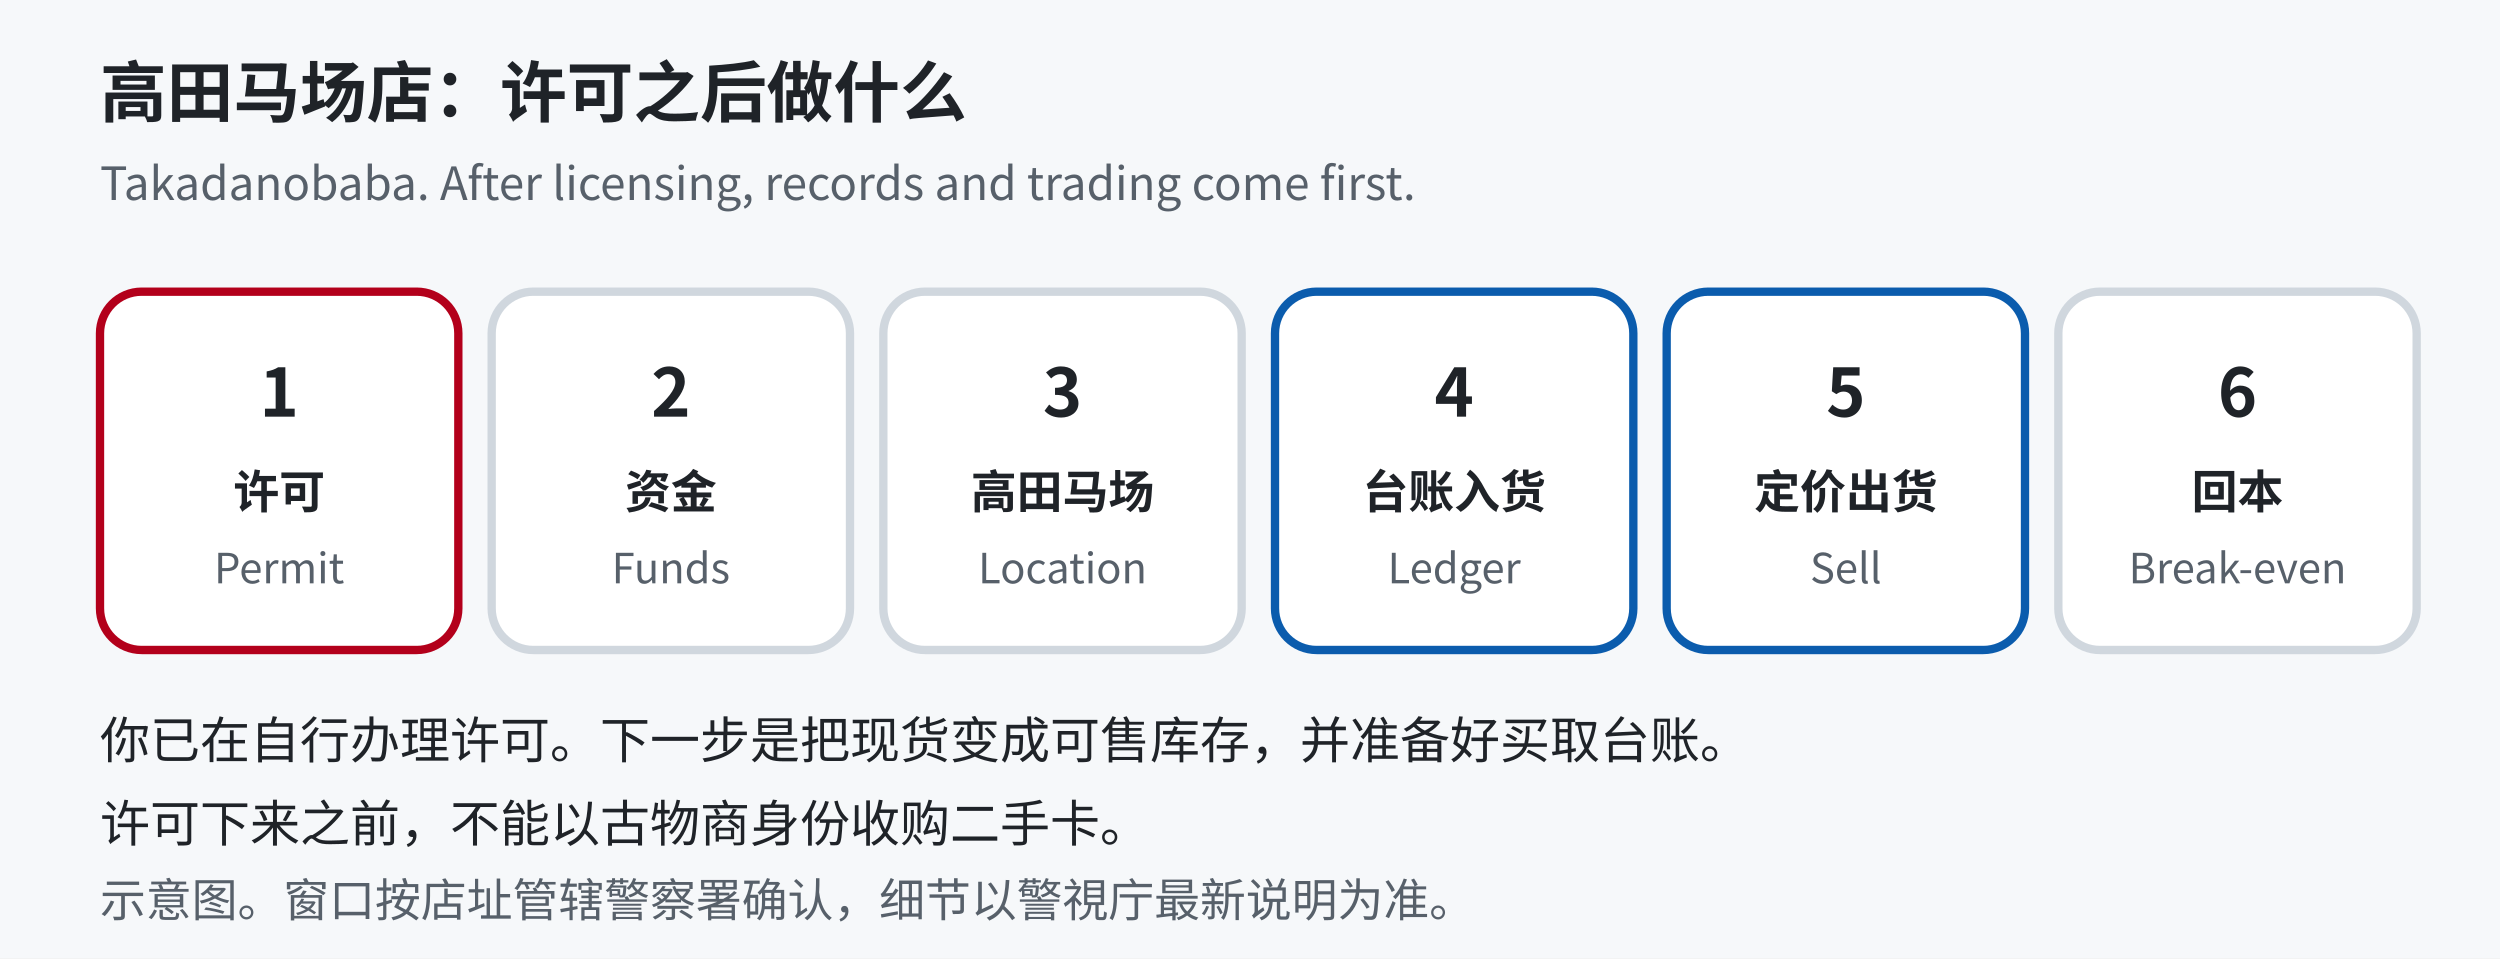
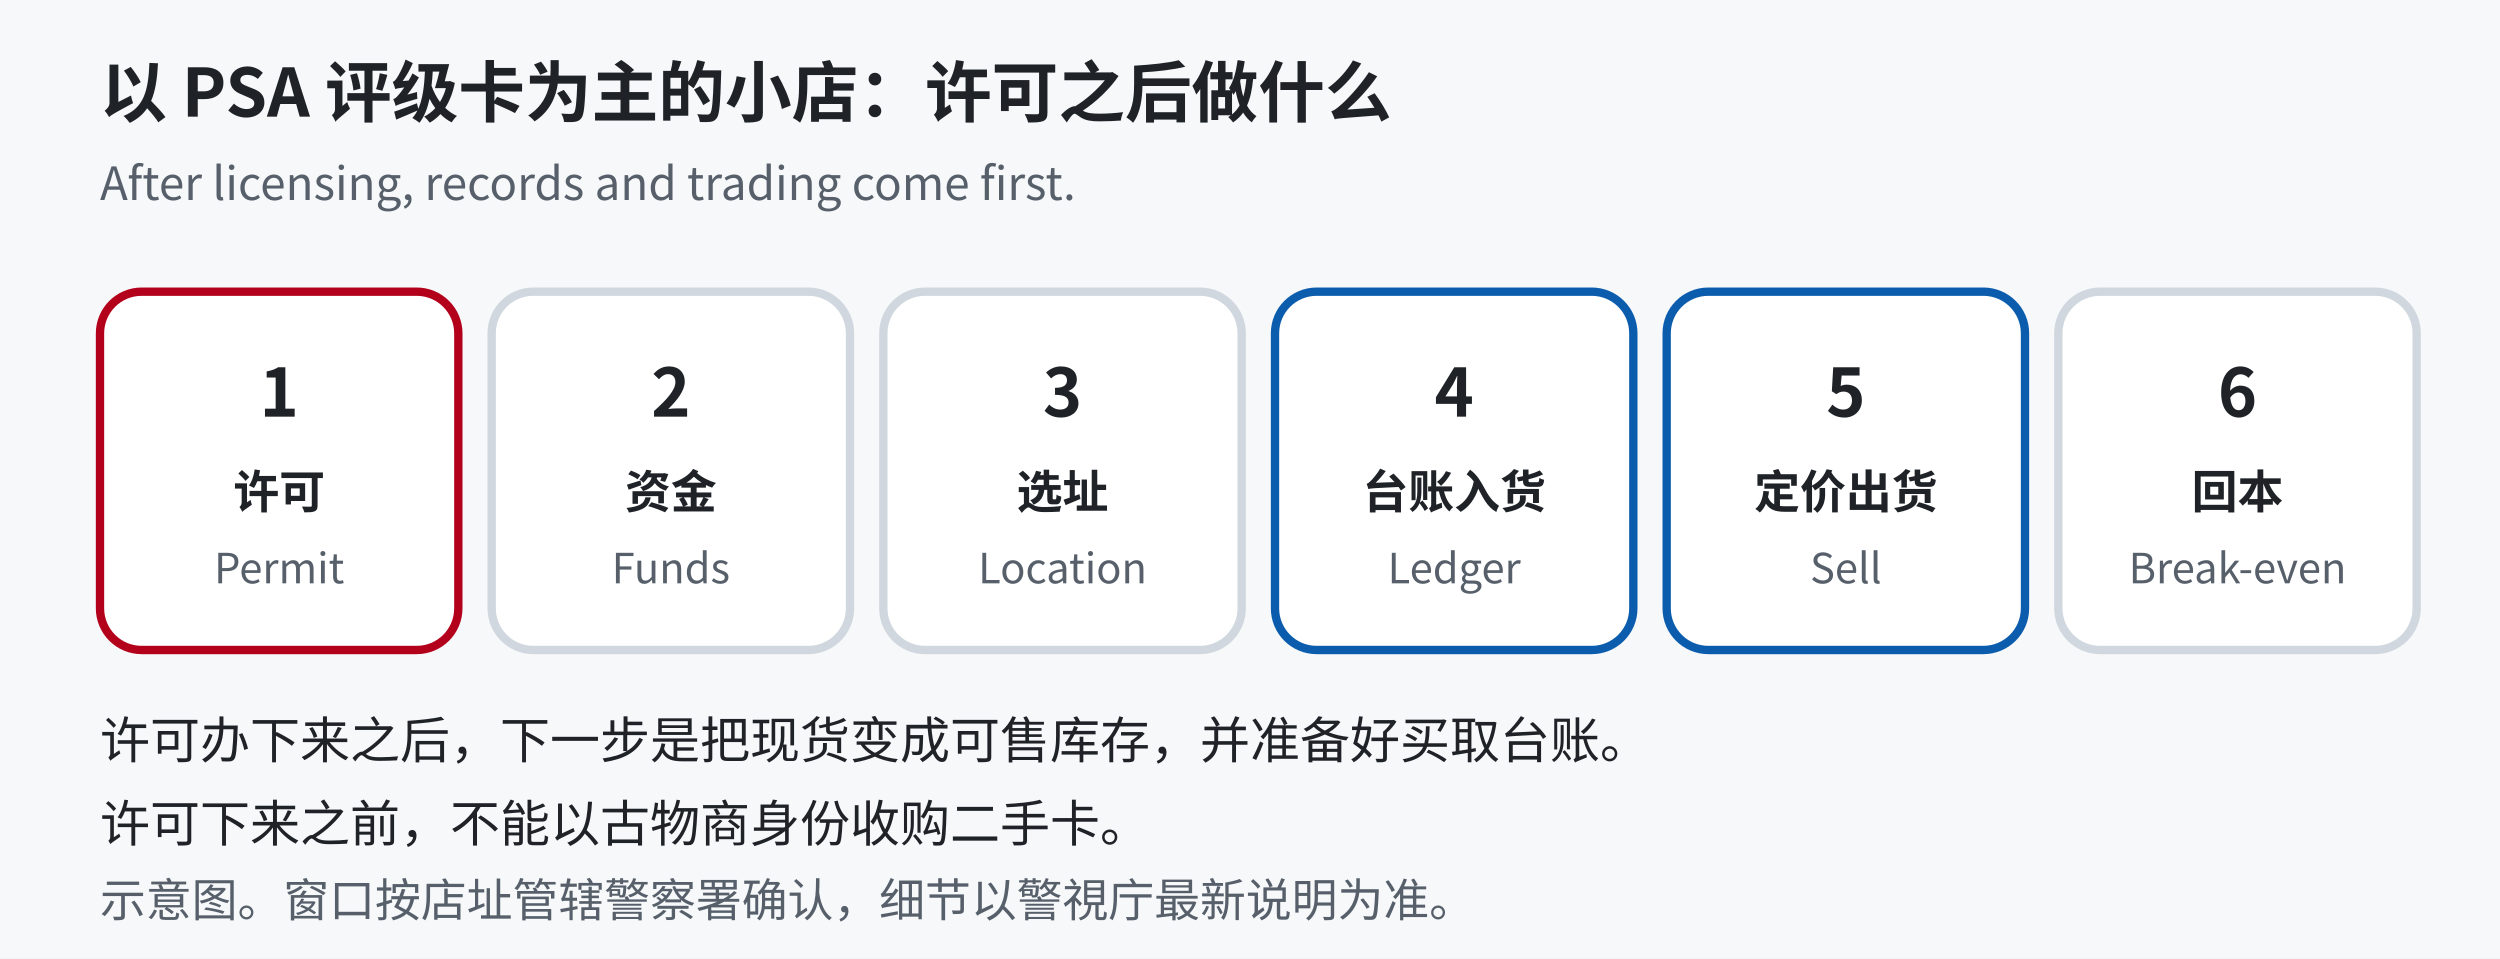
<svg xmlns="http://www.w3.org/2000/svg" width="600" height="230" viewBox="0 0 600 230" role="img" aria-labelledby="t d">
  <style>
  text{font-family:-apple-system,BlinkMacSystemFont,"PingFang SC","Hiragino Sans GB","Noto Sans CJK SC","Noto Sans SC",sans-serif;fill:#1f2328}
  .muted{fill:#57606a}
</style>
  <rect width="600" height="230" fill="#f6f8fa" />
-   <text x="24" y="28" font-size="16" font-weight="700">高田马场店：许可之后做什么</text>
-   <text x="24" y="48" font-size="11" class="muted">Takadanobaba. After licensing, records and trading come first.</text>
+   <text x="24" y="28" font-size="16" font-weight="700">以 PSA 评级卡为主的小店：许可之后做什么</text>
+   <text x="24" y="48" font-size="11" class="muted">After licensing, records and trading come first.</text>
  <rect x="24" y="70" width="86" height="86" rx="10" fill="#fff" stroke="#b3001b" stroke-width="2" />
  <text x="67" y="100" font-size="16" font-weight="700" text-anchor="middle" fill="#b3001b">1</text>
  <text x="67" y="122" font-size="11" font-weight="700" text-anchor="middle">许可</text>
  <text x="67" y="140" font-size="10" class="muted" text-anchor="middle">Permit</text>
  <rect x="118" y="70" width="86" height="86" rx="10" fill="#fff" stroke="#d0d7de" stroke-width="2" />
  <text x="161" y="100" font-size="16" font-weight="700" text-anchor="middle" fill="#b3001b">2</text>
  <text x="161" y="122" font-size="11" font-weight="700" text-anchor="middle">资金</text>
  <text x="161" y="140" font-size="10" class="muted" text-anchor="middle">Funds</text>
  <rect x="212" y="70" width="86" height="86" rx="10" fill="#fff" stroke="#d0d7de" stroke-width="2" />
  <text x="255" y="100" font-size="16" font-weight="700" text-anchor="middle">3</text>
-   <text x="255" y="122" font-size="11" font-weight="700" text-anchor="middle">高田马场</text>
+   <text x="255" y="122" font-size="11" font-weight="700" text-anchor="middle">选址</text>
  <text x="255" y="140" font-size="10" class="muted" text-anchor="middle">Location</text>
  <rect x="306" y="70" width="86" height="86" rx="10" fill="#fff" stroke="#0b5cad" stroke-width="2" />
  <text x="349" y="100" font-size="16" font-weight="700" text-anchor="middle" fill="#b3001b">4</text>
  <text x="349" y="122" font-size="11" font-weight="700" text-anchor="middle">台账入货</text>
  <text x="349" y="140" font-size="10" class="muted" text-anchor="middle">Ledger</text>
  <rect x="400" y="70" width="86" height="86" rx="10" fill="#fff" stroke="#0b5cad" stroke-width="2" />
  <text x="443" y="100" font-size="16" font-weight="700" text-anchor="middle" fill="#b3001b">5</text>
  <text x="443" y="122" font-size="11" font-weight="700" text-anchor="middle">定价出货</text>
  <text x="443" y="140" font-size="10" class="muted" text-anchor="middle">Sell</text>
  <rect x="494" y="70" width="86" height="86" rx="10" fill="#fff" stroke="#d0d7de" stroke-width="2" />
  <text x="537" y="100" font-size="16" font-weight="700" text-anchor="middle" fill="#b3001b">6</text>
  <text x="537" y="122" font-size="11" font-weight="700" text-anchor="middle">回本</text>
  <text x="537" y="140" font-size="10" class="muted" text-anchor="middle">Break-even</text>
-   <text x="24" y="182" font-size="12">你已在自行办理许可。下一步是把现货变成可售库存，并准备好买取台账。</text>
+   <text x="24" y="182" font-size="12">许可办下来之后，下一步是把现货变成可售库存，并准备好买取台账。</text>
  <text x="24" y="202" font-size="12">许可下来之前，不能以古物商身份收购二手卡。</text>
  <text x="24" y="220" font-size="11" class="muted">示意图。窗口按店址管辖警察署确认，细节以警視庁最新说明为准。</text>
</svg>
